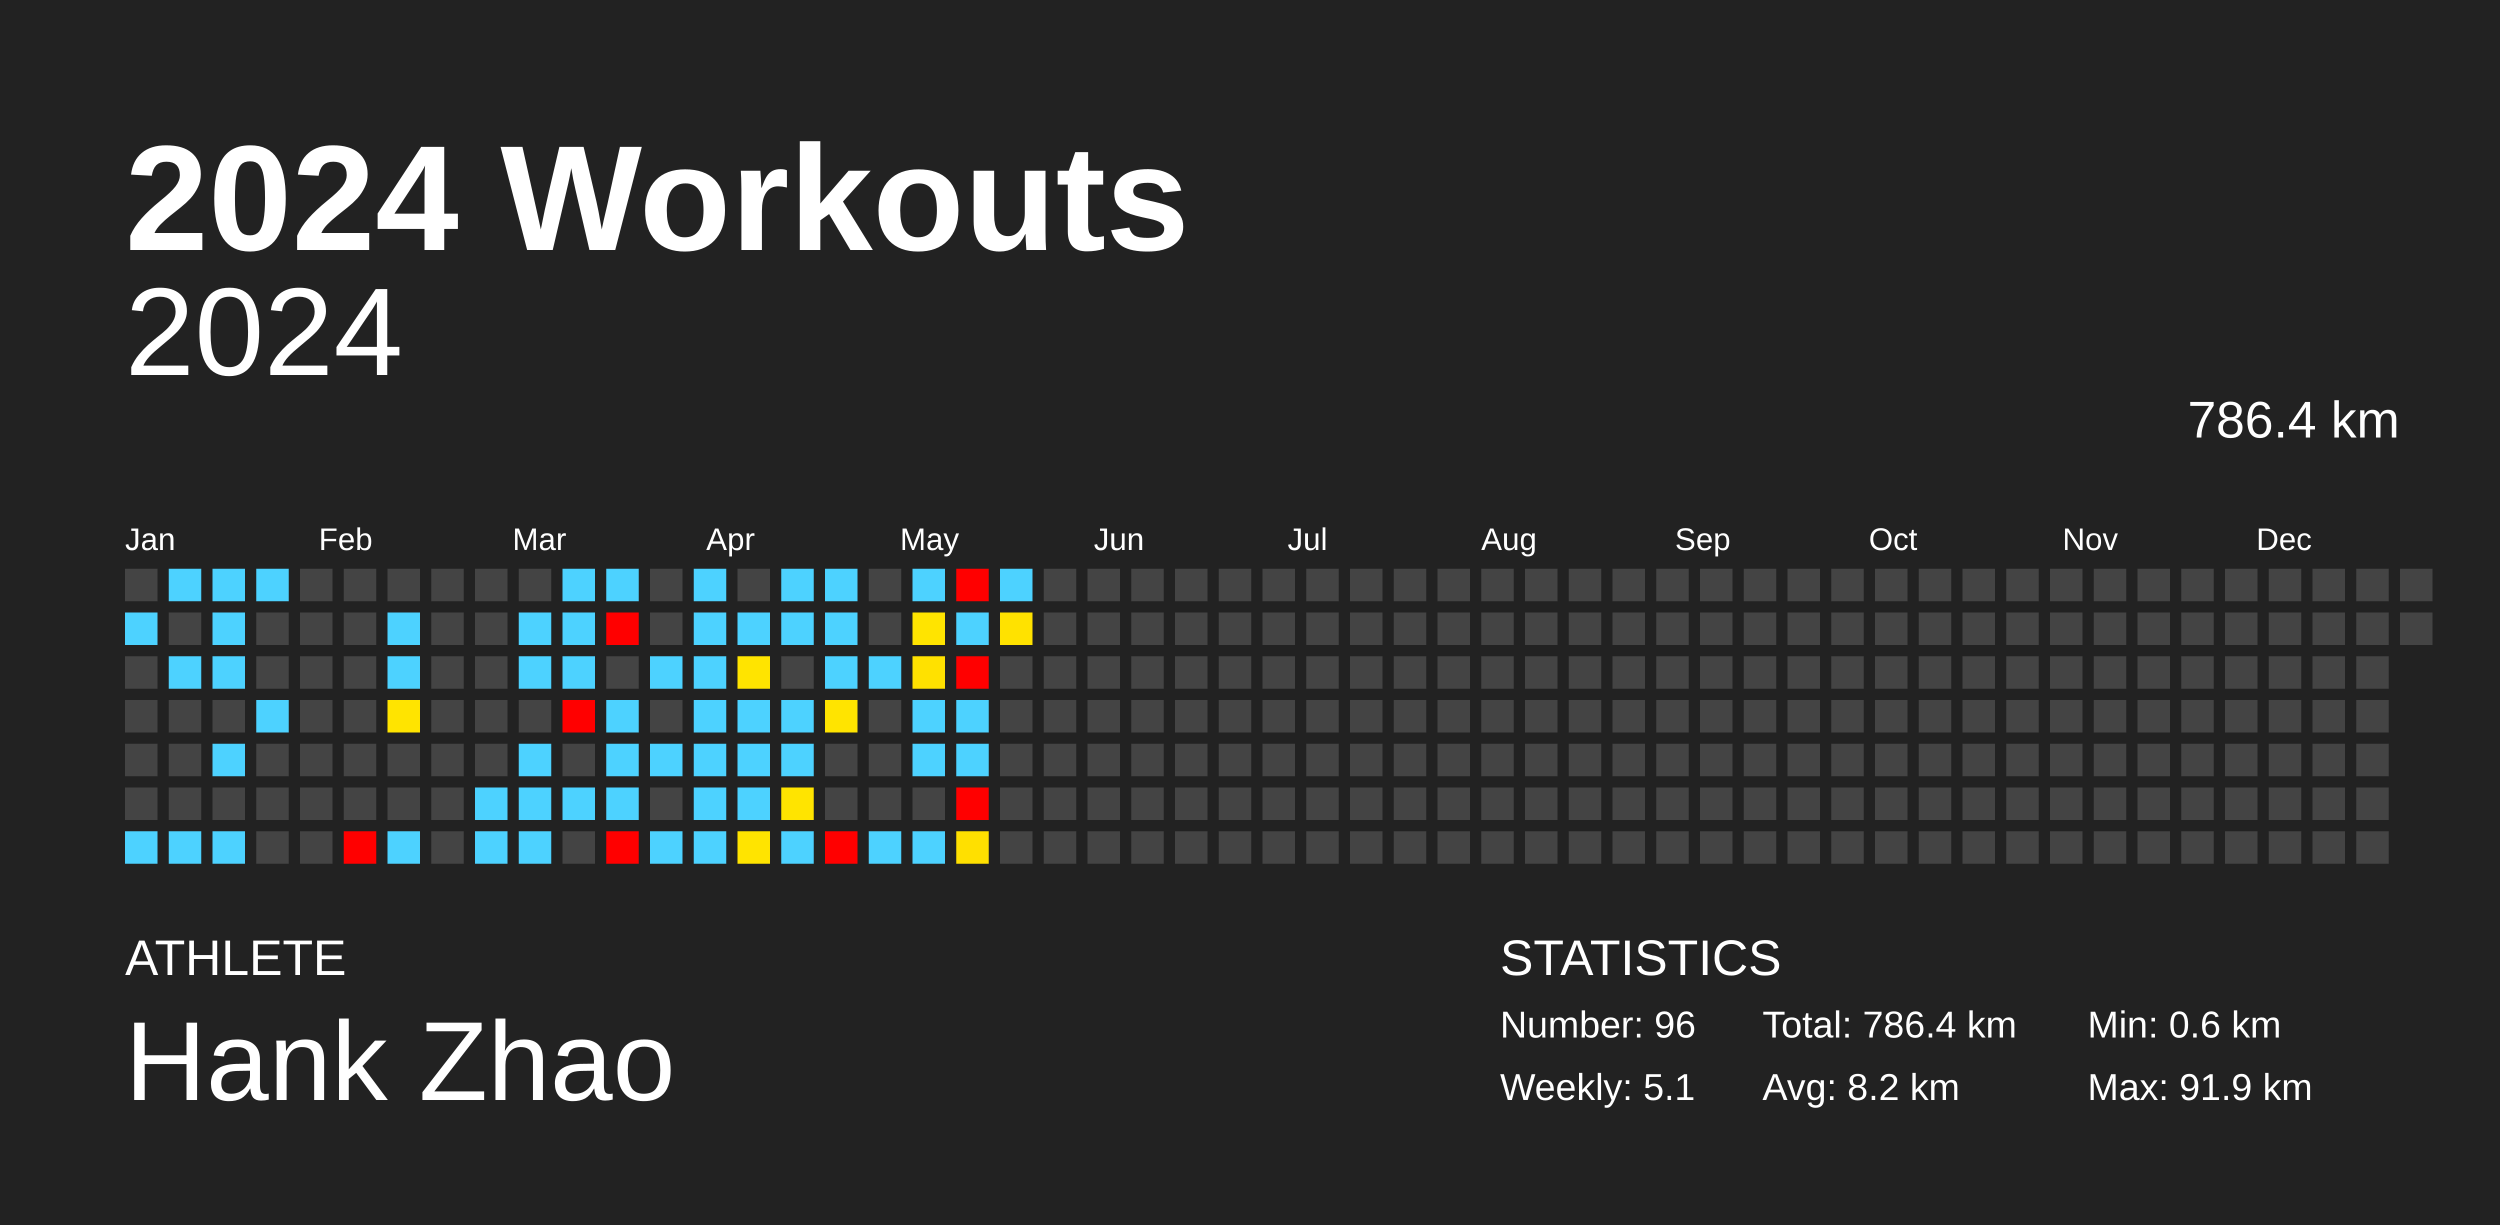
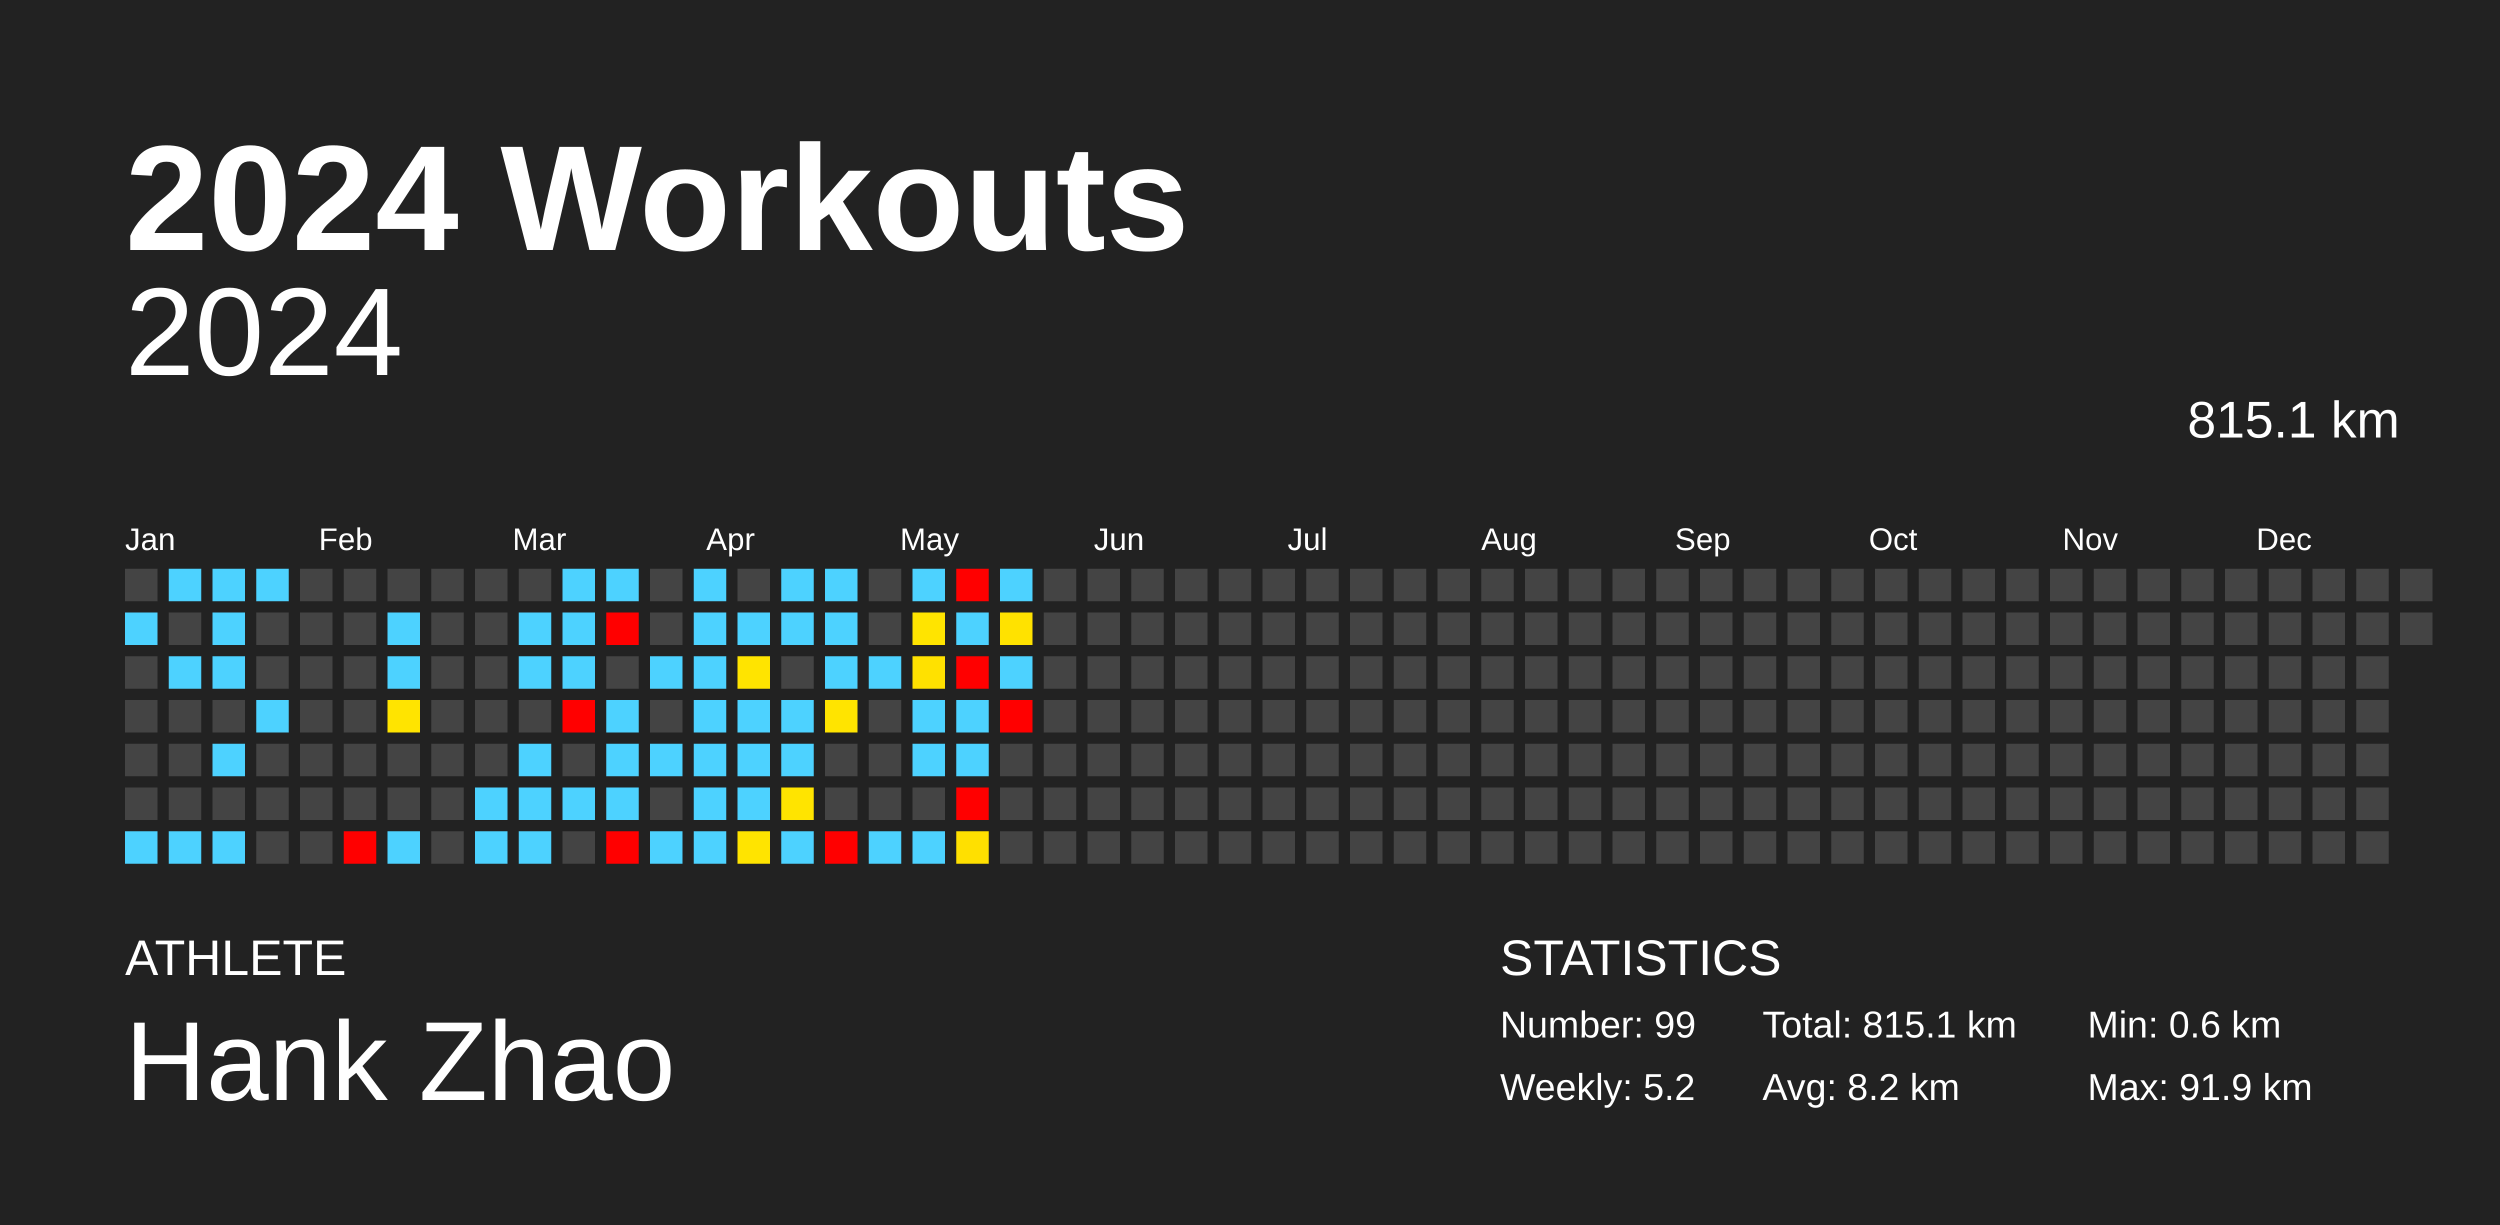
<svg xmlns="http://www.w3.org/2000/svg" baseProfile="full" height="98mm" version="1.1" viewBox="0,0,200,98" width="200mm">
  <defs />
  <rect fill="#222222" height="98" width="200" x="0" y="0" />
  <text fill="#FFFFFF" style="font-size:12px; font-family:Arial; font-weight:bold;" x="10" y="20">2024 Workouts</text>
  <text fill="#FFFFFF" style="font-size:4px; font-family:Arial" x="10" y="78">ATHLETE</text>
  <text fill="#FFFFFF" style="font-size:9px; font-family:Arial" x="10" y="88">Hank Zhao</text>
  <text fill="#FFFFFF" style="font-size:4px; font-family:Arial" x="120" y="78">STATISTICS</text>
-   <text fill="#FFFFFF" style="font-size:3px; font-family:Arial" x="120" y="83">Number: 96</text>
-   <text fill="#FFFFFF" style="font-size:3px; font-family:Arial" x="120" y="88">Weekly: 5.1</text>
-   <text fill="#FFFFFF" style="font-size:3px; font-family:Arial" x="141" y="83">Total: 786.4 km</text>
+   <text fill="#FFFFFF" style="font-size:3px; font-family:Arial" x="120" y="83">Number: 99</text>
+   <text fill="#FFFFFF" style="font-size:3px; font-family:Arial" x="120" y="88">Weekly: 5.2</text>
+   <text fill="#FFFFFF" style="font-size:3px; font-family:Arial" x="141" y="83">Total: 815.1 km</text>
  <text fill="#FFFFFF" style="font-size:3px; font-family:Arial" x="141" y="88">Avg: 8.2 km</text>
  <text fill="#FFFFFF" style="font-size:3px; font-family:Arial" x="167" y="83">Min: 0.6 km</text>
  <text fill="#FFFFFF" style="font-size:3px; font-family:Arial" x="167" y="88">Max: 91.9 km</text>
  <text alignment-baseline="hanging" fill="#FFFFFF" style="font-size:10.0px; font-family:Arial;" x="10" y="30">2024</text>
-   <text alignment-baseline="hanging" fill="#FFFFFF" style="font-size:4.125px; font-family:Arial;" x="175" y="35">786.4 km</text>
+   <text alignment-baseline="hanging" fill="#FFFFFF" style="font-size:4.125px; font-family:Arial;" x="175" y="35">815.1 km</text>
  <text fill="#FFFFFF" style="font-size:2.5px; font-family:Arial" x="10.0" y="44">Jan</text>
  <text fill="#FFFFFF" style="font-size:2.5px; font-family:Arial" x="25.5" y="44">Feb</text>
  <text fill="#FFFFFF" style="font-size:2.5px; font-family:Arial" x="41.0" y="44">Mar</text>
  <text fill="#FFFFFF" style="font-size:2.5px; font-family:Arial" x="56.5" y="44">Apr</text>
  <text fill="#FFFFFF" style="font-size:2.5px; font-family:Arial" x="72.0" y="44">May</text>
  <text fill="#FFFFFF" style="font-size:2.5px; font-family:Arial" x="87.5" y="44">Jun</text>
  <text fill="#FFFFFF" style="font-size:2.5px; font-family:Arial" x="103.0" y="44">Jul</text>
  <text fill="#FFFFFF" style="font-size:2.5px; font-family:Arial" x="118.5" y="44">Aug</text>
  <text fill="#FFFFFF" style="font-size:2.5px; font-family:Arial" x="134.0" y="44">Sep</text>
  <text fill="#FFFFFF" style="font-size:2.5px; font-family:Arial" x="149.5" y="44">Oct</text>
  <text fill="#FFFFFF" style="font-size:2.5px; font-family:Arial" x="165.0" y="44">Nov</text>
  <text fill="#FFFFFF" style="font-size:2.5px; font-family:Arial" x="180.5" y="44">Dec</text>
  <rect fill="#444444" height="2.6" width="2.6" x="10.0" y="45.5" />
  <rect fill="#4dd2ff" height="2.6" width="2.6" x="10.0" y="49.0" />
  <rect fill="#444444" height="2.6" width="2.6" x="10.0" y="52.5" />
  <rect fill="#444444" height="2.6" width="2.6" x="10.0" y="56.0" />
  <rect fill="#444444" height="2.6" width="2.6" x="10.0" y="59.5" />
  <rect fill="#444444" height="2.6" width="2.6" x="10.0" y="63.0" />
  <rect fill="#4dd2ff" height="2.6" width="2.6" x="10.0" y="66.5" />
  <rect fill="#4dd2ff" height="2.6" width="2.6" x="13.5" y="45.5" />
  <rect fill="#444444" height="2.6" width="2.6" x="13.5" y="49.0" />
  <rect fill="#4dd2ff" height="2.6" width="2.6" x="13.5" y="52.5" />
  <rect fill="#444444" height="2.6" width="2.6" x="13.5" y="56.0" />
  <rect fill="#444444" height="2.6" width="2.6" x="13.5" y="59.5" />
  <rect fill="#444444" height="2.6" width="2.6" x="13.5" y="63.0" />
  <rect fill="#4dd2ff" height="2.6" width="2.6" x="13.5" y="66.5" />
  <rect fill="#4dd2ff" height="2.6" width="2.6" x="17.0" y="45.5" />
  <rect fill="#4dd2ff" height="2.6" width="2.6" x="17.0" y="49.0" />
  <rect fill="#4dd2ff" height="2.6" width="2.6" x="17.0" y="52.5" />
  <rect fill="#444444" height="2.6" width="2.6" x="17.0" y="56.0" />
  <rect fill="#4dd2ff" height="2.6" width="2.6" x="17.0" y="59.5" />
  <rect fill="#444444" height="2.6" width="2.6" x="17.0" y="63.0" />
  <rect fill="#4dd2ff" height="2.6" width="2.6" x="17.0" y="66.5" />
  <rect fill="#4dd2ff" height="2.6" width="2.6" x="20.5" y="45.5" />
  <rect fill="#444444" height="2.6" width="2.6" x="20.5" y="49.0" />
  <rect fill="#444444" height="2.6" width="2.6" x="20.5" y="52.5" />
  <rect fill="#4dd2ff" height="2.6" width="2.6" x="20.5" y="56.0" />
  <rect fill="#444444" height="2.6" width="2.6" x="20.5" y="59.5" />
  <rect fill="#444444" height="2.6" width="2.6" x="20.5" y="63.0" />
  <rect fill="#444444" height="2.6" width="2.6" x="20.5" y="66.5" />
  <rect fill="#444444" height="2.6" width="2.6" x="24.0" y="45.5" />
  <rect fill="#444444" height="2.6" width="2.6" x="24.0" y="49.0" />
  <rect fill="#444444" height="2.6" width="2.6" x="24.0" y="52.5" />
  <rect fill="#444444" height="2.6" width="2.6" x="24.0" y="56.0" />
  <rect fill="#444444" height="2.6" width="2.6" x="24.0" y="59.5" />
  <rect fill="#444444" height="2.6" width="2.6" x="24.0" y="63.0" />
  <rect fill="#444444" height="2.6" width="2.6" x="24.0" y="66.5" />
  <rect fill="#444444" height="2.6" width="2.6" x="27.5" y="45.5" />
  <rect fill="#444444" height="2.6" width="2.6" x="27.5" y="49.0" />
  <rect fill="#444444" height="2.6" width="2.6" x="27.5" y="52.5" />
  <rect fill="#444444" height="2.6" width="2.6" x="27.5" y="56.0" />
  <rect fill="#444444" height="2.6" width="2.6" x="27.5" y="59.5" />
  <rect fill="#444444" height="2.6" width="2.6" x="27.5" y="63.0" />
  <rect fill="red" height="2.6" width="2.6" x="27.5" y="66.5" />
  <rect fill="#444444" height="2.6" width="2.6" x="31.0" y="45.5" />
  <rect fill="#4dd2ff" height="2.6" width="2.6" x="31.0" y="49.0" />
  <rect fill="#4dd2ff" height="2.6" width="2.6" x="31.0" y="52.5" />
  <rect fill="#ffe400" height="2.6" width="2.6" x="31.0" y="56.0" />
  <rect fill="#444444" height="2.6" width="2.6" x="31.0" y="59.5" />
  <rect fill="#444444" height="2.6" width="2.6" x="31.0" y="63.0" />
  <rect fill="#4dd2ff" height="2.6" width="2.6" x="31.0" y="66.5" />
  <rect fill="#444444" height="2.6" width="2.6" x="34.5" y="45.5" />
  <rect fill="#444444" height="2.6" width="2.6" x="34.5" y="49.0" />
  <rect fill="#444444" height="2.6" width="2.6" x="34.5" y="52.5" />
  <rect fill="#444444" height="2.6" width="2.6" x="34.5" y="56.0" />
  <rect fill="#444444" height="2.6" width="2.6" x="34.5" y="59.5" />
  <rect fill="#444444" height="2.6" width="2.6" x="34.5" y="63.0" />
  <rect fill="#444444" height="2.6" width="2.6" x="34.5" y="66.5" />
  <rect fill="#444444" height="2.6" width="2.6" x="38.0" y="45.5" />
  <rect fill="#444444" height="2.6" width="2.6" x="38.0" y="49.0" />
  <rect fill="#444444" height="2.6" width="2.6" x="38.0" y="52.5" />
  <rect fill="#444444" height="2.6" width="2.6" x="38.0" y="56.0" />
  <rect fill="#444444" height="2.6" width="2.6" x="38.0" y="59.5" />
  <rect fill="#4dd2ff" height="2.6" width="2.6" x="38.0" y="63.0" />
  <rect fill="#4dd2ff" height="2.6" width="2.6" x="38.0" y="66.5" />
  <rect fill="#444444" height="2.6" width="2.6" x="41.5" y="45.5" />
  <rect fill="#4dd2ff" height="2.6" width="2.6" x="41.5" y="49.0" />
  <rect fill="#4dd2ff" height="2.6" width="2.6" x="41.5" y="52.5" />
  <rect fill="#444444" height="2.6" width="2.6" x="41.5" y="56.0" />
  <rect fill="#4dd2ff" height="2.6" width="2.6" x="41.5" y="59.5" />
  <rect fill="#4dd2ff" height="2.6" width="2.6" x="41.5" y="63.0" />
  <rect fill="#4dd2ff" height="2.6" width="2.6" x="41.5" y="66.5" />
  <rect fill="#4dd2ff" height="2.6" width="2.6" x="45.0" y="45.5" />
  <rect fill="#4dd2ff" height="2.6" width="2.6" x="45.0" y="49.0" />
  <rect fill="#4dd2ff" height="2.6" width="2.6" x="45.0" y="52.5" />
  <rect fill="red" height="2.6" width="2.6" x="45.0" y="56.0" />
  <rect fill="#444444" height="2.6" width="2.6" x="45.0" y="59.5" />
  <rect fill="#4dd2ff" height="2.6" width="2.6" x="45.0" y="63.0" />
  <rect fill="#444444" height="2.6" width="2.6" x="45.0" y="66.5" />
  <rect fill="#4dd2ff" height="2.6" width="2.6" x="48.5" y="45.5" />
  <rect fill="red" height="2.6" width="2.6" x="48.5" y="49.0" />
  <rect fill="#444444" height="2.6" width="2.6" x="48.5" y="52.5" />
  <rect fill="#4dd2ff" height="2.6" width="2.6" x="48.5" y="56.0" />
  <rect fill="#4dd2ff" height="2.6" width="2.6" x="48.5" y="59.5" />
  <rect fill="#4dd2ff" height="2.6" width="2.6" x="48.5" y="63.0" />
  <rect fill="red" height="2.6" width="2.6" x="48.5" y="66.5" />
  <rect fill="#444444" height="2.6" width="2.6" x="52.0" y="45.5" />
  <rect fill="#444444" height="2.6" width="2.6" x="52.0" y="49.0" />
  <rect fill="#4dd2ff" height="2.6" width="2.6" x="52.0" y="52.5" />
  <rect fill="#444444" height="2.6" width="2.6" x="52.0" y="56.0" />
  <rect fill="#4dd2ff" height="2.6" width="2.6" x="52.0" y="59.5" />
  <rect fill="#444444" height="2.6" width="2.6" x="52.0" y="63.0" />
  <rect fill="#4dd2ff" height="2.6" width="2.6" x="52.0" y="66.5" />
  <rect fill="#4dd2ff" height="2.6" width="2.6" x="55.5" y="45.5" />
  <rect fill="#4dd2ff" height="2.6" width="2.6" x="55.5" y="49.0" />
  <rect fill="#4dd2ff" height="2.6" width="2.6" x="55.5" y="52.5" />
  <rect fill="#4dd2ff" height="2.6" width="2.6" x="55.5" y="56.0" />
  <rect fill="#4dd2ff" height="2.6" width="2.6" x="55.5" y="59.5" />
  <rect fill="#4dd2ff" height="2.6" width="2.6" x="55.5" y="63.0" />
  <rect fill="#4dd2ff" height="2.6" width="2.6" x="55.5" y="66.5" />
  <rect fill="#444444" height="2.6" width="2.6" x="59.0" y="45.5" />
  <rect fill="#4dd2ff" height="2.6" width="2.6" x="59.0" y="49.0" />
  <rect fill="#ffe400" height="2.6" width="2.6" x="59.0" y="52.5" />
  <rect fill="#4dd2ff" height="2.6" width="2.6" x="59.0" y="56.0" />
  <rect fill="#4dd2ff" height="2.6" width="2.6" x="59.0" y="59.5" />
  <rect fill="#4dd2ff" height="2.6" width="2.6" x="59.0" y="63.0" />
  <rect fill="#ffe400" height="2.6" width="2.6" x="59.0" y="66.5" />
  <rect fill="#4dd2ff" height="2.6" width="2.6" x="62.5" y="45.5" />
  <rect fill="#4dd2ff" height="2.6" width="2.6" x="62.5" y="49.0" />
  <rect fill="#444444" height="2.6" width="2.6" x="62.5" y="52.5" />
  <rect fill="#4dd2ff" height="2.6" width="2.6" x="62.5" y="56.0" />
  <rect fill="#4dd2ff" height="2.6" width="2.6" x="62.5" y="59.5" />
  <rect fill="#ffe400" height="2.6" width="2.6" x="62.5" y="63.0" />
  <rect fill="#4dd2ff" height="2.6" width="2.6" x="62.5" y="66.5" />
  <rect fill="#4dd2ff" height="2.6" width="2.6" x="66.0" y="45.5" />
  <rect fill="#4dd2ff" height="2.6" width="2.6" x="66.0" y="49.0" />
  <rect fill="#4dd2ff" height="2.6" width="2.6" x="66.0" y="52.5" />
  <rect fill="#ffe400" height="2.6" width="2.6" x="66.0" y="56.0" />
  <rect fill="#444444" height="2.6" width="2.6" x="66.0" y="59.5" />
  <rect fill="#444444" height="2.6" width="2.6" x="66.0" y="63.0" />
  <rect fill="red" height="2.6" width="2.6" x="66.0" y="66.5" />
  <rect fill="#444444" height="2.6" width="2.6" x="69.5" y="45.5" />
  <rect fill="#444444" height="2.6" width="2.6" x="69.5" y="49.0" />
  <rect fill="#4dd2ff" height="2.6" width="2.6" x="69.5" y="52.5" />
  <rect fill="#444444" height="2.6" width="2.6" x="69.5" y="56.0" />
  <rect fill="#444444" height="2.6" width="2.6" x="69.5" y="59.5" />
  <rect fill="#444444" height="2.6" width="2.6" x="69.5" y="63.0" />
  <rect fill="#4dd2ff" height="2.6" width="2.6" x="69.5" y="66.5" />
  <rect fill="#4dd2ff" height="2.6" width="2.6" x="73.0" y="45.5" />
  <rect fill="#ffe400" height="2.6" width="2.6" x="73.0" y="49.0" />
  <rect fill="#ffe100" height="2.6" width="2.6" x="73.0" y="52.5" />
  <rect fill="#4dd2ff" height="2.6" width="2.6" x="73.0" y="56.0" />
  <rect fill="#4dd2ff" height="2.6" width="2.6" x="73.0" y="59.5" />
  <rect fill="#444444" height="2.6" width="2.6" x="73.0" y="63.0" />
  <rect fill="#4dd2ff" height="2.6" width="2.6" x="73.0" y="66.5" />
  <rect fill="red" height="2.6" width="2.6" x="76.5" y="45.5" />
  <rect fill="#4dd2ff" height="2.6" width="2.6" x="76.5" y="49.0" />
  <rect fill="red" height="2.6" width="2.6" x="76.5" y="52.5" />
  <rect fill="#4dd2ff" height="2.6" width="2.6" x="76.5" y="56.0" />
  <rect fill="#4dd2ff" height="2.6" width="2.6" x="76.5" y="59.5" />
  <rect fill="red" height="2.6" width="2.6" x="76.5" y="63.0" />
  <rect fill="#ffe000" height="2.6" width="2.6" x="76.5" y="66.5" />
  <rect fill="#4dd2ff" height="2.6" width="2.6" x="80.0" y="45.5" />
  <rect fill="#ffe200" height="2.6" width="2.6" x="80.0" y="49.0" />
-   <rect fill="#444444" height="2.6" width="2.6" x="80.0" y="52.5" />
-   <rect fill="#444444" height="2.6" width="2.6" x="80.0" y="56.0" />
+   <rect fill="#4dd2ff" height="2.6" width="2.6" x="80.0" y="52.5" />
+   <rect fill="red" height="2.6" width="2.6" x="80.0" y="56.0" />
  <rect fill="#444444" height="2.6" width="2.6" x="80.0" y="59.5" />
  <rect fill="#444444" height="2.6" width="2.6" x="80.0" y="63.0" />
  <rect fill="#444444" height="2.6" width="2.6" x="80.0" y="66.5" />
  <rect fill="#444444" height="2.6" width="2.6" x="83.5" y="45.5" />
  <rect fill="#444444" height="2.6" width="2.6" x="83.5" y="49.0" />
  <rect fill="#444444" height="2.6" width="2.6" x="83.5" y="52.5" />
  <rect fill="#444444" height="2.6" width="2.6" x="83.5" y="56.0" />
  <rect fill="#444444" height="2.6" width="2.6" x="83.5" y="59.5" />
  <rect fill="#444444" height="2.6" width="2.6" x="83.5" y="63.0" />
  <rect fill="#444444" height="2.6" width="2.6" x="83.5" y="66.5" />
  <rect fill="#444444" height="2.6" width="2.6" x="87.0" y="45.5" />
  <rect fill="#444444" height="2.6" width="2.6" x="87.0" y="49.0" />
  <rect fill="#444444" height="2.6" width="2.6" x="87.0" y="52.5" />
  <rect fill="#444444" height="2.6" width="2.6" x="87.0" y="56.0" />
  <rect fill="#444444" height="2.6" width="2.6" x="87.0" y="59.5" />
  <rect fill="#444444" height="2.6" width="2.6" x="87.0" y="63.0" />
  <rect fill="#444444" height="2.6" width="2.6" x="87.0" y="66.5" />
  <rect fill="#444444" height="2.6" width="2.6" x="90.5" y="45.5" />
  <rect fill="#444444" height="2.6" width="2.6" x="90.5" y="49.0" />
  <rect fill="#444444" height="2.6" width="2.6" x="90.5" y="52.5" />
  <rect fill="#444444" height="2.6" width="2.6" x="90.5" y="56.0" />
  <rect fill="#444444" height="2.6" width="2.6" x="90.5" y="59.5" />
  <rect fill="#444444" height="2.6" width="2.6" x="90.5" y="63.0" />
  <rect fill="#444444" height="2.6" width="2.6" x="90.5" y="66.5" />
  <rect fill="#444444" height="2.6" width="2.6" x="94.0" y="45.5" />
  <rect fill="#444444" height="2.6" width="2.6" x="94.0" y="49.0" />
  <rect fill="#444444" height="2.6" width="2.6" x="94.0" y="52.5" />
  <rect fill="#444444" height="2.6" width="2.6" x="94.0" y="56.0" />
  <rect fill="#444444" height="2.6" width="2.6" x="94.0" y="59.5" />
  <rect fill="#444444" height="2.6" width="2.6" x="94.0" y="63.0" />
  <rect fill="#444444" height="2.6" width="2.6" x="94.0" y="66.5" />
  <rect fill="#444444" height="2.6" width="2.6" x="97.5" y="45.5" />
  <rect fill="#444444" height="2.6" width="2.6" x="97.5" y="49.0" />
  <rect fill="#444444" height="2.6" width="2.6" x="97.5" y="52.5" />
  <rect fill="#444444" height="2.6" width="2.6" x="97.5" y="56.0" />
  <rect fill="#444444" height="2.6" width="2.6" x="97.5" y="59.5" />
  <rect fill="#444444" height="2.6" width="2.6" x="97.5" y="63.0" />
  <rect fill="#444444" height="2.6" width="2.6" x="97.5" y="66.5" />
  <rect fill="#444444" height="2.6" width="2.6" x="101.0" y="45.5" />
  <rect fill="#444444" height="2.6" width="2.6" x="101.0" y="49.0" />
  <rect fill="#444444" height="2.6" width="2.6" x="101.0" y="52.5" />
  <rect fill="#444444" height="2.6" width="2.6" x="101.0" y="56.0" />
  <rect fill="#444444" height="2.6" width="2.6" x="101.0" y="59.5" />
  <rect fill="#444444" height="2.6" width="2.6" x="101.0" y="63.0" />
  <rect fill="#444444" height="2.6" width="2.6" x="101.0" y="66.5" />
  <rect fill="#444444" height="2.6" width="2.6" x="104.5" y="45.5" />
  <rect fill="#444444" height="2.6" width="2.6" x="104.5" y="49.0" />
  <rect fill="#444444" height="2.6" width="2.6" x="104.5" y="52.5" />
  <rect fill="#444444" height="2.6" width="2.6" x="104.5" y="56.0" />
  <rect fill="#444444" height="2.6" width="2.6" x="104.5" y="59.5" />
  <rect fill="#444444" height="2.6" width="2.6" x="104.5" y="63.0" />
  <rect fill="#444444" height="2.6" width="2.6" x="104.5" y="66.5" />
  <rect fill="#444444" height="2.6" width="2.6" x="108.0" y="45.5" />
  <rect fill="#444444" height="2.6" width="2.6" x="108.0" y="49.0" />
  <rect fill="#444444" height="2.6" width="2.6" x="108.0" y="52.5" />
  <rect fill="#444444" height="2.6" width="2.6" x="108.0" y="56.0" />
  <rect fill="#444444" height="2.6" width="2.6" x="108.0" y="59.5" />
  <rect fill="#444444" height="2.6" width="2.6" x="108.0" y="63.0" />
  <rect fill="#444444" height="2.6" width="2.6" x="108.0" y="66.5" />
  <rect fill="#444444" height="2.6" width="2.6" x="111.5" y="45.5" />
  <rect fill="#444444" height="2.6" width="2.6" x="111.5" y="49.0" />
  <rect fill="#444444" height="2.6" width="2.6" x="111.5" y="52.5" />
  <rect fill="#444444" height="2.6" width="2.6" x="111.5" y="56.0" />
  <rect fill="#444444" height="2.6" width="2.6" x="111.5" y="59.5" />
  <rect fill="#444444" height="2.6" width="2.6" x="111.5" y="63.0" />
  <rect fill="#444444" height="2.6" width="2.6" x="111.5" y="66.5" />
  <rect fill="#444444" height="2.6" width="2.6" x="115.0" y="45.5" />
  <rect fill="#444444" height="2.6" width="2.6" x="115.0" y="49.0" />
  <rect fill="#444444" height="2.6" width="2.6" x="115.0" y="52.5" />
  <rect fill="#444444" height="2.6" width="2.6" x="115.0" y="56.0" />
  <rect fill="#444444" height="2.6" width="2.6" x="115.0" y="59.5" />
  <rect fill="#444444" height="2.6" width="2.6" x="115.0" y="63.0" />
  <rect fill="#444444" height="2.6" width="2.6" x="115.0" y="66.5" />
  <rect fill="#444444" height="2.6" width="2.6" x="118.5" y="45.5" />
  <rect fill="#444444" height="2.6" width="2.6" x="118.5" y="49.0" />
  <rect fill="#444444" height="2.6" width="2.6" x="118.5" y="52.5" />
  <rect fill="#444444" height="2.6" width="2.6" x="118.5" y="56.0" />
  <rect fill="#444444" height="2.6" width="2.6" x="118.5" y="59.5" />
  <rect fill="#444444" height="2.6" width="2.6" x="118.5" y="63.0" />
  <rect fill="#444444" height="2.6" width="2.6" x="118.5" y="66.5" />
  <rect fill="#444444" height="2.6" width="2.6" x="122.0" y="45.5" />
  <rect fill="#444444" height="2.6" width="2.6" x="122.0" y="49.0" />
  <rect fill="#444444" height="2.6" width="2.6" x="122.0" y="52.5" />
  <rect fill="#444444" height="2.6" width="2.6" x="122.0" y="56.0" />
  <rect fill="#444444" height="2.6" width="2.6" x="122.0" y="59.5" />
  <rect fill="#444444" height="2.6" width="2.6" x="122.0" y="63.0" />
  <rect fill="#444444" height="2.6" width="2.6" x="122.0" y="66.5" />
  <rect fill="#444444" height="2.6" width="2.6" x="125.5" y="45.5" />
  <rect fill="#444444" height="2.6" width="2.6" x="125.5" y="49.0" />
  <rect fill="#444444" height="2.6" width="2.6" x="125.5" y="52.5" />
  <rect fill="#444444" height="2.6" width="2.6" x="125.5" y="56.0" />
  <rect fill="#444444" height="2.6" width="2.6" x="125.5" y="59.5" />
  <rect fill="#444444" height="2.6" width="2.6" x="125.5" y="63.0" />
  <rect fill="#444444" height="2.6" width="2.6" x="125.5" y="66.5" />
  <rect fill="#444444" height="2.6" width="2.6" x="129.0" y="45.5" />
  <rect fill="#444444" height="2.6" width="2.6" x="129.0" y="49.0" />
  <rect fill="#444444" height="2.6" width="2.6" x="129.0" y="52.5" />
  <rect fill="#444444" height="2.6" width="2.6" x="129.0" y="56.0" />
  <rect fill="#444444" height="2.6" width="2.6" x="129.0" y="59.5" />
  <rect fill="#444444" height="2.6" width="2.6" x="129.0" y="63.0" />
  <rect fill="#444444" height="2.6" width="2.6" x="129.0" y="66.5" />
  <rect fill="#444444" height="2.6" width="2.6" x="132.5" y="45.5" />
  <rect fill="#444444" height="2.6" width="2.6" x="132.5" y="49.0" />
  <rect fill="#444444" height="2.6" width="2.6" x="132.5" y="52.5" />
  <rect fill="#444444" height="2.6" width="2.6" x="132.5" y="56.0" />
  <rect fill="#444444" height="2.6" width="2.6" x="132.5" y="59.5" />
  <rect fill="#444444" height="2.6" width="2.6" x="132.5" y="63.0" />
  <rect fill="#444444" height="2.6" width="2.6" x="132.5" y="66.5" />
  <rect fill="#444444" height="2.6" width="2.6" x="136.0" y="45.5" />
  <rect fill="#444444" height="2.6" width="2.6" x="136.0" y="49.0" />
  <rect fill="#444444" height="2.6" width="2.6" x="136.0" y="52.5" />
  <rect fill="#444444" height="2.6" width="2.6" x="136.0" y="56.0" />
  <rect fill="#444444" height="2.6" width="2.6" x="136.0" y="59.5" />
  <rect fill="#444444" height="2.6" width="2.6" x="136.0" y="63.0" />
  <rect fill="#444444" height="2.6" width="2.6" x="136.0" y="66.5" />
  <rect fill="#444444" height="2.6" width="2.6" x="139.5" y="45.5" />
  <rect fill="#444444" height="2.6" width="2.6" x="139.5" y="49.0" />
  <rect fill="#444444" height="2.6" width="2.6" x="139.5" y="52.5" />
  <rect fill="#444444" height="2.6" width="2.6" x="139.5" y="56.0" />
  <rect fill="#444444" height="2.6" width="2.6" x="139.5" y="59.5" />
  <rect fill="#444444" height="2.6" width="2.6" x="139.5" y="63.0" />
  <rect fill="#444444" height="2.6" width="2.6" x="139.5" y="66.5" />
  <rect fill="#444444" height="2.6" width="2.6" x="143.0" y="45.5" />
  <rect fill="#444444" height="2.6" width="2.6" x="143.0" y="49.0" />
  <rect fill="#444444" height="2.6" width="2.6" x="143.0" y="52.5" />
  <rect fill="#444444" height="2.6" width="2.6" x="143.0" y="56.0" />
  <rect fill="#444444" height="2.6" width="2.6" x="143.0" y="59.5" />
  <rect fill="#444444" height="2.6" width="2.6" x="143.0" y="63.0" />
  <rect fill="#444444" height="2.6" width="2.6" x="143.0" y="66.5" />
  <rect fill="#444444" height="2.6" width="2.6" x="146.5" y="45.5" />
  <rect fill="#444444" height="2.6" width="2.6" x="146.5" y="49.0" />
  <rect fill="#444444" height="2.6" width="2.6" x="146.5" y="52.5" />
  <rect fill="#444444" height="2.6" width="2.6" x="146.5" y="56.0" />
  <rect fill="#444444" height="2.6" width="2.6" x="146.5" y="59.5" />
  <rect fill="#444444" height="2.6" width="2.6" x="146.5" y="63.0" />
  <rect fill="#444444" height="2.6" width="2.6" x="146.5" y="66.5" />
  <rect fill="#444444" height="2.6" width="2.6" x="150.0" y="45.5" />
  <rect fill="#444444" height="2.6" width="2.6" x="150.0" y="49.0" />
  <rect fill="#444444" height="2.6" width="2.6" x="150.0" y="52.5" />
  <rect fill="#444444" height="2.6" width="2.6" x="150.0" y="56.0" />
  <rect fill="#444444" height="2.6" width="2.6" x="150.0" y="59.5" />
  <rect fill="#444444" height="2.6" width="2.6" x="150.0" y="63.0" />
  <rect fill="#444444" height="2.6" width="2.6" x="150.0" y="66.5" />
  <rect fill="#444444" height="2.6" width="2.6" x="153.5" y="45.5" />
  <rect fill="#444444" height="2.6" width="2.6" x="153.5" y="49.0" />
  <rect fill="#444444" height="2.6" width="2.6" x="153.5" y="52.5" />
  <rect fill="#444444" height="2.6" width="2.6" x="153.5" y="56.0" />
  <rect fill="#444444" height="2.6" width="2.6" x="153.5" y="59.5" />
  <rect fill="#444444" height="2.6" width="2.6" x="153.5" y="63.0" />
  <rect fill="#444444" height="2.6" width="2.6" x="153.5" y="66.5" />
  <rect fill="#444444" height="2.6" width="2.6" x="157.0" y="45.5" />
  <rect fill="#444444" height="2.6" width="2.6" x="157.0" y="49.0" />
  <rect fill="#444444" height="2.6" width="2.6" x="157.0" y="52.5" />
  <rect fill="#444444" height="2.6" width="2.6" x="157.0" y="56.0" />
  <rect fill="#444444" height="2.6" width="2.6" x="157.0" y="59.5" />
  <rect fill="#444444" height="2.6" width="2.6" x="157.0" y="63.0" />
  <rect fill="#444444" height="2.6" width="2.6" x="157.0" y="66.5" />
  <rect fill="#444444" height="2.6" width="2.6" x="160.5" y="45.5" />
  <rect fill="#444444" height="2.6" width="2.6" x="160.5" y="49.0" />
  <rect fill="#444444" height="2.6" width="2.6" x="160.5" y="52.5" />
  <rect fill="#444444" height="2.6" width="2.6" x="160.5" y="56.0" />
  <rect fill="#444444" height="2.6" width="2.6" x="160.5" y="59.5" />
  <rect fill="#444444" height="2.6" width="2.6" x="160.5" y="63.0" />
  <rect fill="#444444" height="2.6" width="2.6" x="160.5" y="66.5" />
  <rect fill="#444444" height="2.6" width="2.6" x="164.0" y="45.5" />
  <rect fill="#444444" height="2.6" width="2.6" x="164.0" y="49.0" />
  <rect fill="#444444" height="2.6" width="2.6" x="164.0" y="52.5" />
  <rect fill="#444444" height="2.6" width="2.6" x="164.0" y="56.0" />
  <rect fill="#444444" height="2.6" width="2.6" x="164.0" y="59.5" />
  <rect fill="#444444" height="2.6" width="2.6" x="164.0" y="63.0" />
  <rect fill="#444444" height="2.6" width="2.6" x="164.0" y="66.5" />
  <rect fill="#444444" height="2.6" width="2.6" x="167.5" y="45.5" />
  <rect fill="#444444" height="2.6" width="2.6" x="167.5" y="49.0" />
  <rect fill="#444444" height="2.6" width="2.6" x="167.5" y="52.5" />
  <rect fill="#444444" height="2.6" width="2.6" x="167.5" y="56.0" />
  <rect fill="#444444" height="2.6" width="2.6" x="167.5" y="59.5" />
  <rect fill="#444444" height="2.6" width="2.6" x="167.5" y="63.0" />
  <rect fill="#444444" height="2.6" width="2.6" x="167.5" y="66.5" />
  <rect fill="#444444" height="2.6" width="2.6" x="171.0" y="45.5" />
  <rect fill="#444444" height="2.6" width="2.6" x="171.0" y="49.0" />
  <rect fill="#444444" height="2.6" width="2.6" x="171.0" y="52.5" />
  <rect fill="#444444" height="2.6" width="2.6" x="171.0" y="56.0" />
  <rect fill="#444444" height="2.6" width="2.6" x="171.0" y="59.5" />
  <rect fill="#444444" height="2.6" width="2.6" x="171.0" y="63.0" />
  <rect fill="#444444" height="2.6" width="2.6" x="171.0" y="66.5" />
  <rect fill="#444444" height="2.6" width="2.6" x="174.5" y="45.5" />
  <rect fill="#444444" height="2.6" width="2.6" x="174.5" y="49.0" />
  <rect fill="#444444" height="2.6" width="2.6" x="174.5" y="52.5" />
  <rect fill="#444444" height="2.6" width="2.6" x="174.5" y="56.0" />
  <rect fill="#444444" height="2.6" width="2.6" x="174.5" y="59.5" />
  <rect fill="#444444" height="2.6" width="2.6" x="174.5" y="63.0" />
  <rect fill="#444444" height="2.6" width="2.6" x="174.5" y="66.5" />
  <rect fill="#444444" height="2.6" width="2.6" x="178.0" y="45.5" />
  <rect fill="#444444" height="2.6" width="2.6" x="178.0" y="49.0" />
  <rect fill="#444444" height="2.6" width="2.6" x="178.0" y="52.5" />
  <rect fill="#444444" height="2.6" width="2.6" x="178.0" y="56.0" />
  <rect fill="#444444" height="2.6" width="2.6" x="178.0" y="59.5" />
  <rect fill="#444444" height="2.6" width="2.6" x="178.0" y="63.0" />
  <rect fill="#444444" height="2.6" width="2.6" x="178.0" y="66.5" />
  <rect fill="#444444" height="2.6" width="2.6" x="181.5" y="45.5" />
  <rect fill="#444444" height="2.6" width="2.6" x="181.5" y="49.0" />
  <rect fill="#444444" height="2.6" width="2.6" x="181.5" y="52.5" />
  <rect fill="#444444" height="2.6" width="2.6" x="181.5" y="56.0" />
  <rect fill="#444444" height="2.6" width="2.6" x="181.5" y="59.5" />
  <rect fill="#444444" height="2.6" width="2.6" x="181.5" y="63.0" />
  <rect fill="#444444" height="2.6" width="2.6" x="181.5" y="66.5" />
  <rect fill="#444444" height="2.6" width="2.6" x="185.0" y="45.5" />
  <rect fill="#444444" height="2.6" width="2.6" x="185.0" y="49.0" />
  <rect fill="#444444" height="2.6" width="2.6" x="185.0" y="52.5" />
  <rect fill="#444444" height="2.6" width="2.6" x="185.0" y="56.0" />
  <rect fill="#444444" height="2.6" width="2.6" x="185.0" y="59.5" />
  <rect fill="#444444" height="2.6" width="2.6" x="185.0" y="63.0" />
  <rect fill="#444444" height="2.6" width="2.6" x="185.0" y="66.5" />
  <rect fill="#444444" height="2.6" width="2.6" x="188.5" y="45.5" />
  <rect fill="#444444" height="2.6" width="2.6" x="188.5" y="49.0" />
  <rect fill="#444444" height="2.6" width="2.6" x="188.5" y="52.5" />
  <rect fill="#444444" height="2.6" width="2.6" x="188.5" y="56.0" />
  <rect fill="#444444" height="2.6" width="2.6" x="188.5" y="59.5" />
  <rect fill="#444444" height="2.6" width="2.6" x="188.5" y="63.0" />
  <rect fill="#444444" height="2.6" width="2.6" x="188.5" y="66.5" />
  <rect fill="#444444" height="2.6" width="2.6" x="192.0" y="45.5" />
  <rect fill="#444444" height="2.6" width="2.6" x="192.0" y="49.0" />
</svg>
